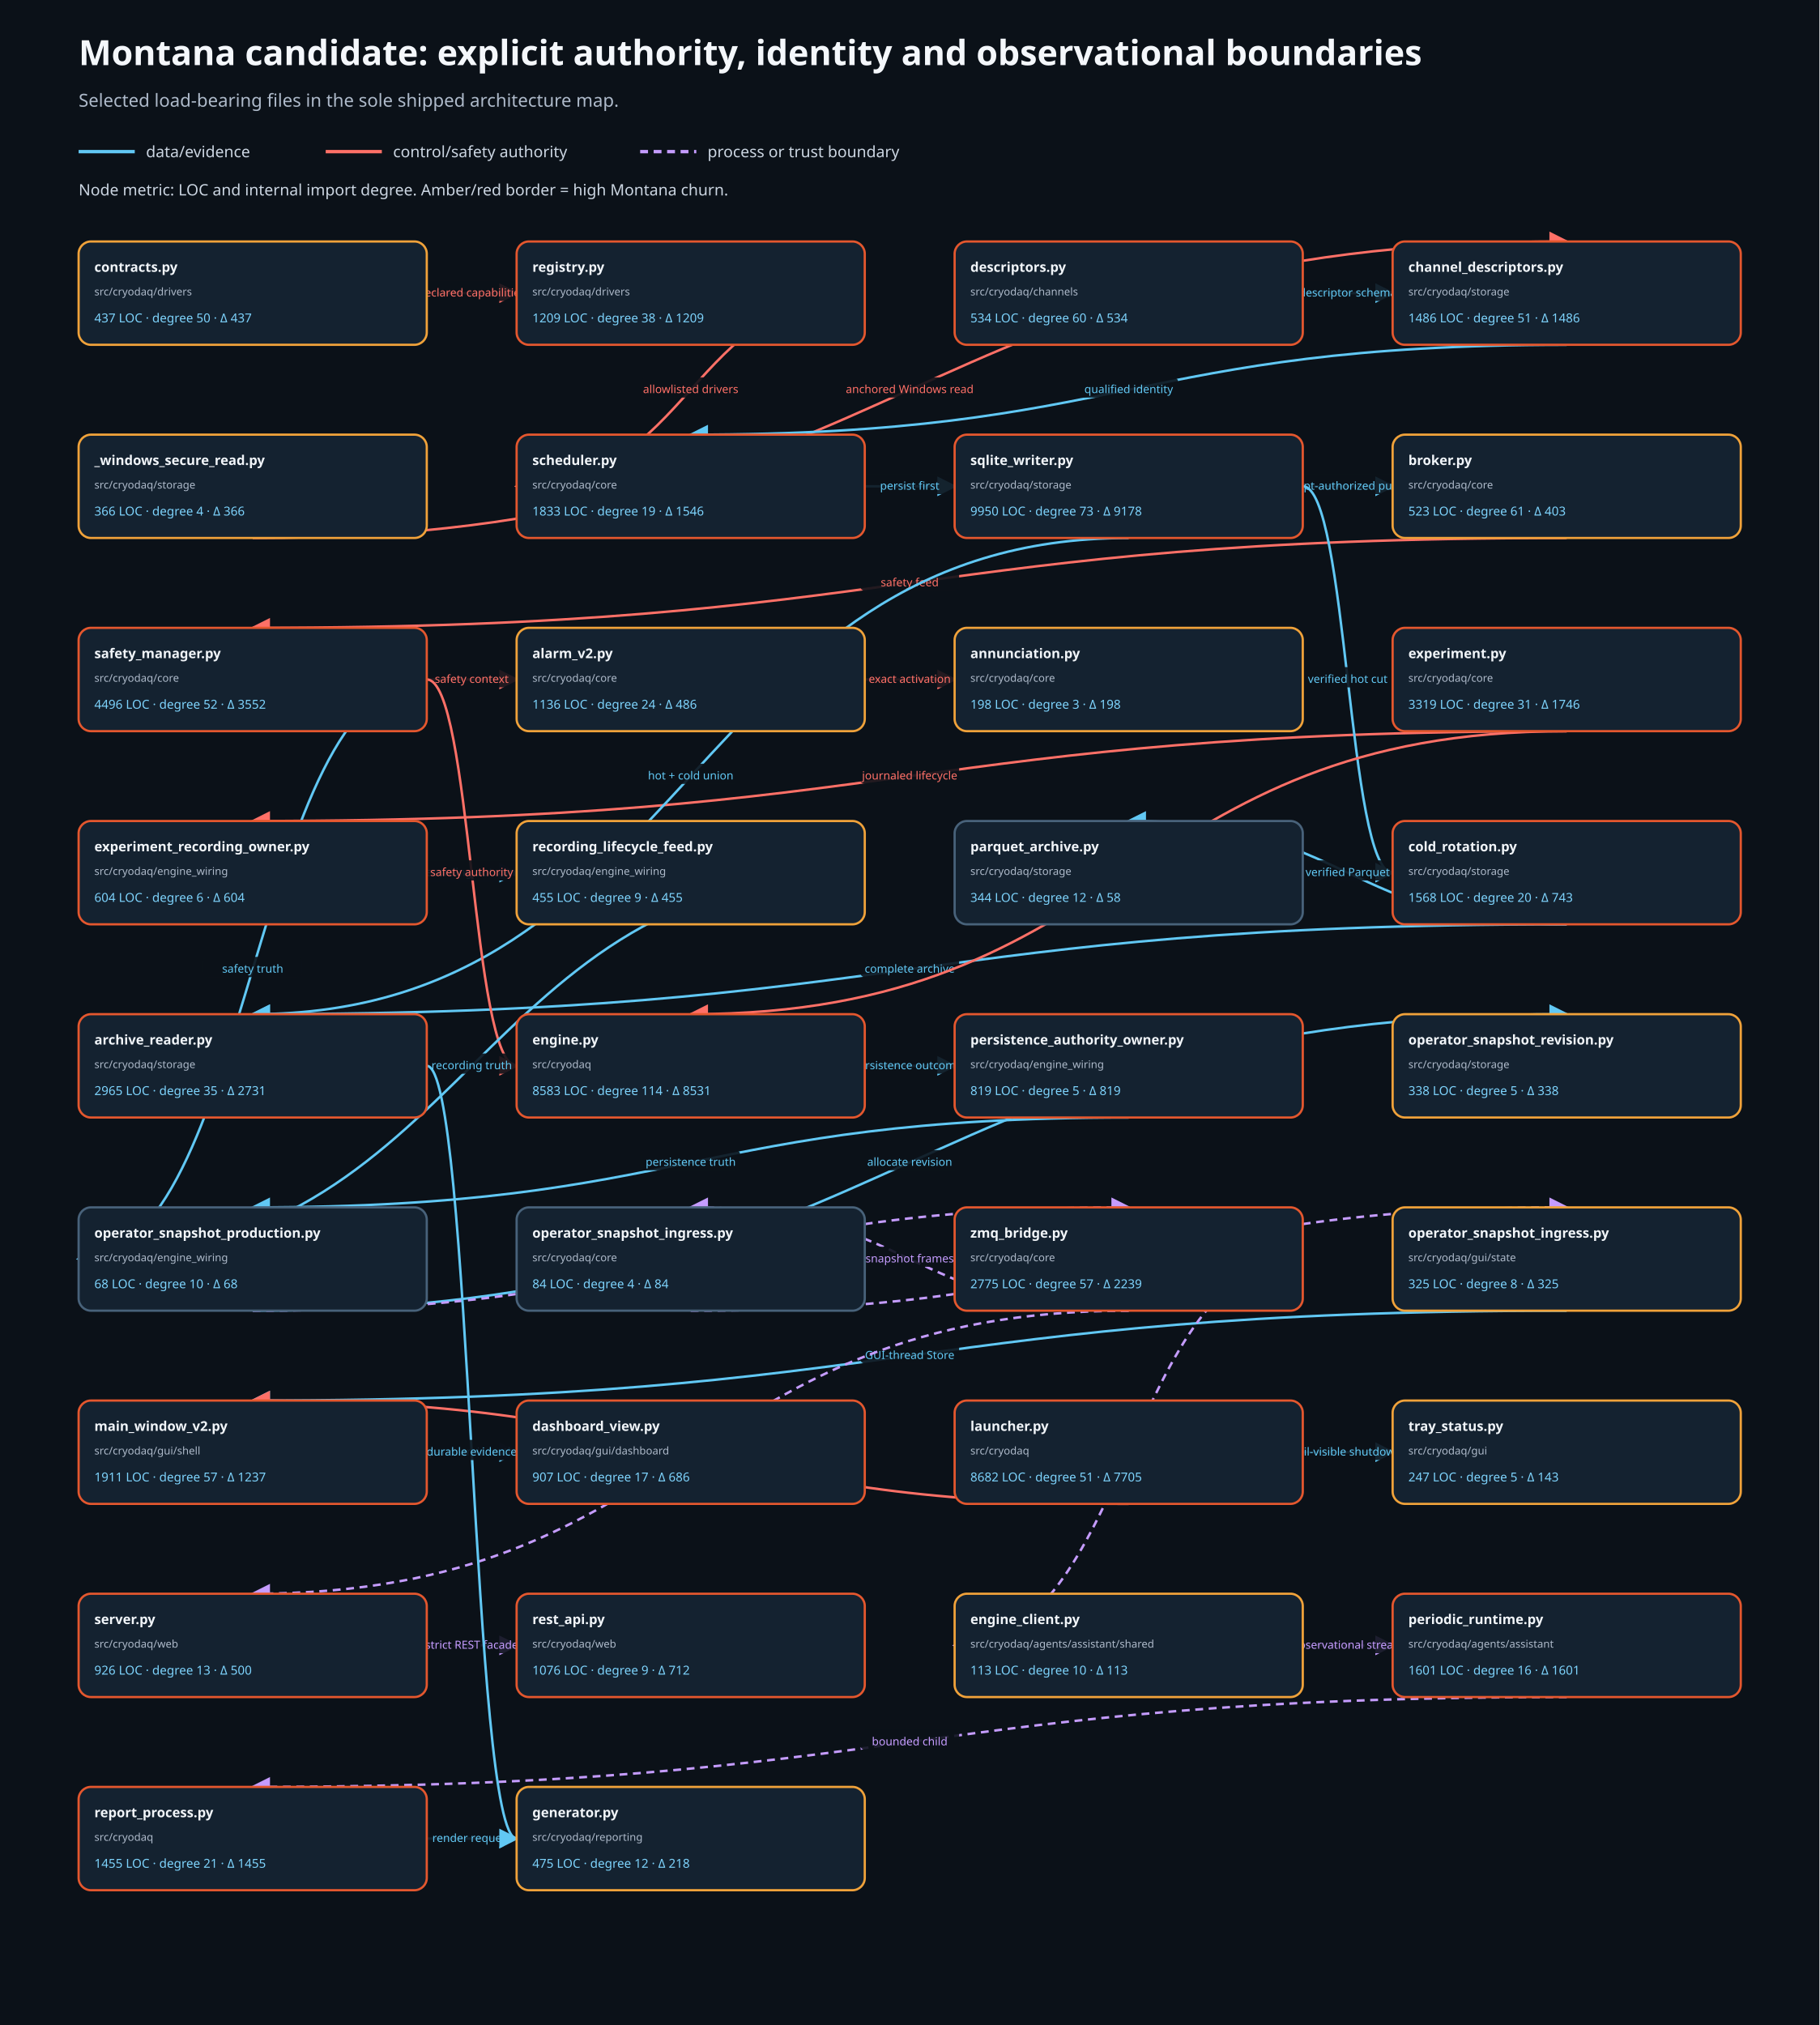
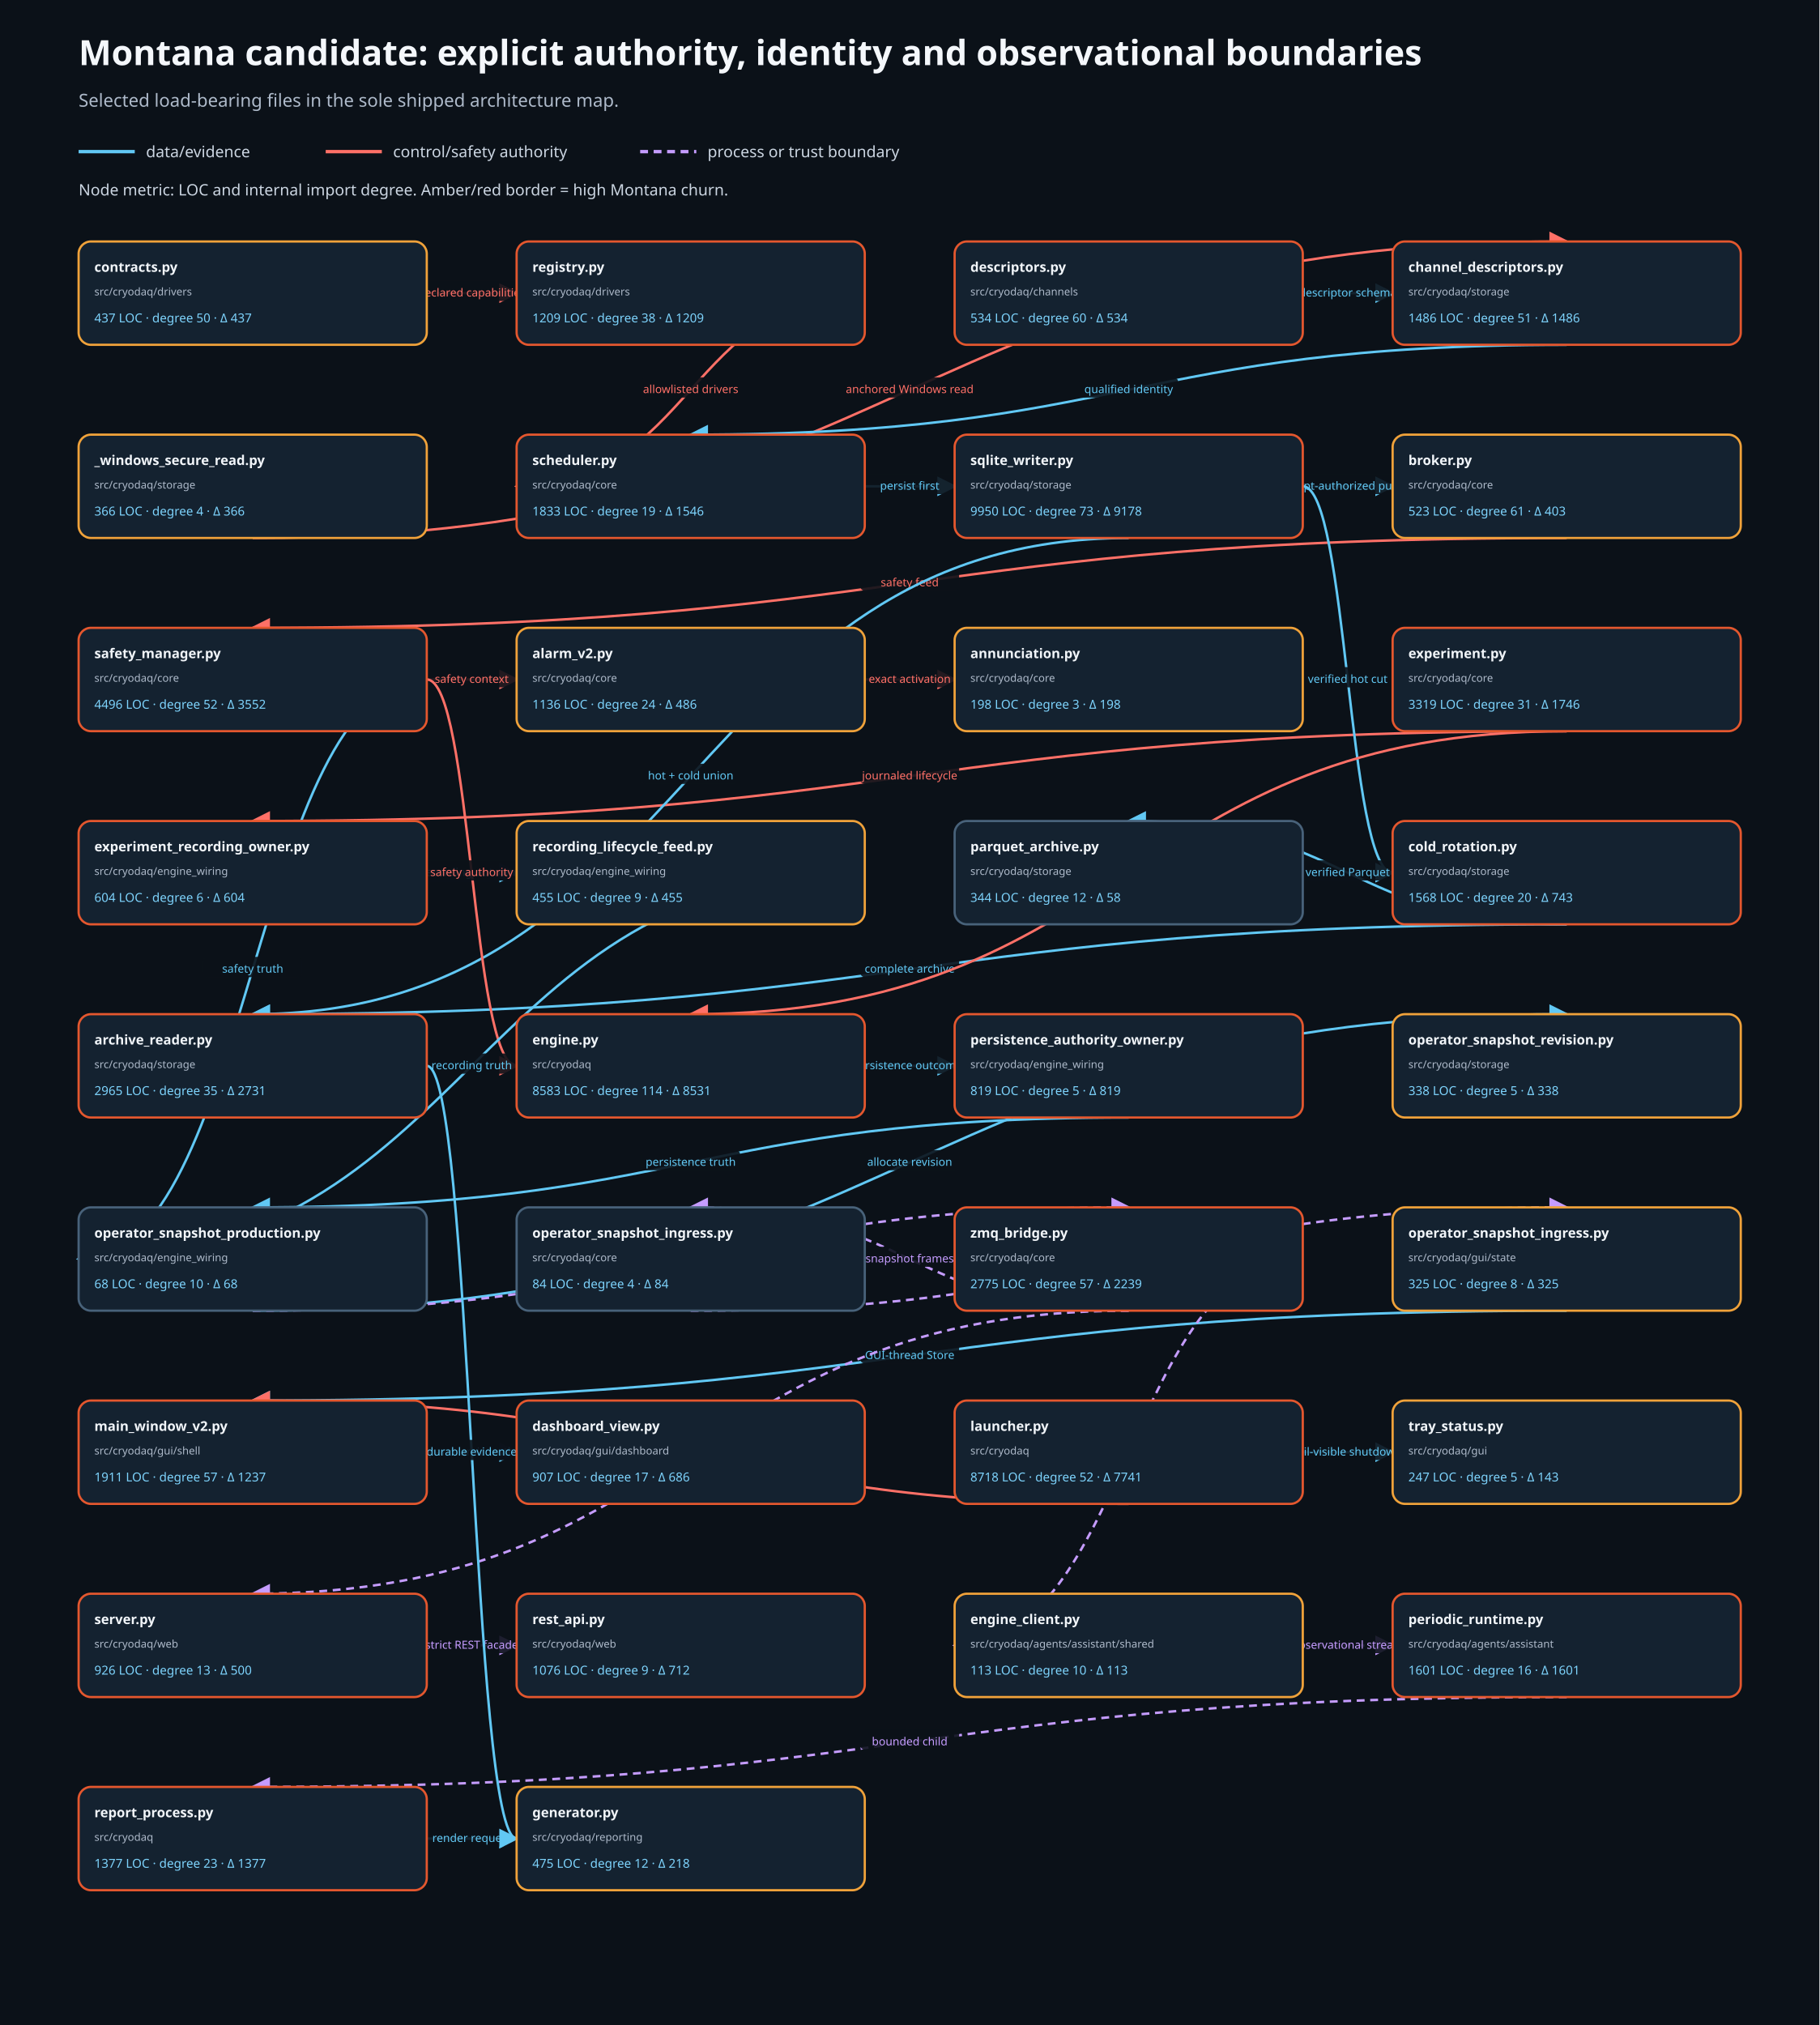
<svg xmlns="http://www.w3.org/2000/svg" role="img" aria-labelledby="title desc" viewBox="0 0 1620 1803" width="1620" height="1803">
  <defs>
    <marker id="dataArrow" markerWidth="8" markerHeight="8" refX="7" refY="4" orient="auto">
      <path d="M0,0 L8,4 L0,8 Z" fill="#61c8f4" />
    </marker>
    <marker id="controlArrow" markerWidth="8" markerHeight="8" refX="7" refY="4" orient="auto">
      <path d="M0,0 L8,4 L0,8 Z" fill="#ff7067" />
    </marker>
    <marker id="boundaryArrow" markerWidth="8" markerHeight="8" refX="7" refY="4" orient="auto">
      <path d="M0,0 L8,4 L0,8 Z" fill="#c59cff" />
    </marker>
  </defs>
  <rect width="100%" height="100%" fill="#0b1118" />
  <text x="70" y="58" fill="#f4f7fb" font-family="Segoe UI, sans-serif" font-size="31" font-weight="700">Montana candidate: explicit authority, identity and observational boundaries</text>
  <text x="70" y="95" fill="#aebaca" font-family="Segoe UI, sans-serif" font-size="16">Selected load-bearing files in the sole shipped architecture map.</text>
  <g aria-label="Legend" font-family="Segoe UI, sans-serif" font-size="14">
    <line x1="70" y1="135" x2="120" y2="135" stroke="#61c8f4" stroke-width="3" />
    <text x="130" y="140" fill="#cbd5e1">data/evidence</text>
    <line x1="290" y1="135" x2="340" y2="135" stroke="#ff7067" stroke-width="3" />
    <text x="350" y="140" fill="#cbd5e1">control/safety authority</text>
    <line x1="570" y1="135" x2="620" y2="135" stroke="#c59cff" stroke-width="3" stroke-dasharray="7 5" />
    <text x="630" y="140" fill="#cbd5e1">process or trust boundary</text>
    <text x="70" y="174" fill="#cbd5e1">Node metric: LOC and internal import degree. Amber/red border = high Montana churn.</text>
  </g>
  <g class="architecture-edges" fill="none">
    <path d="M380,261.0 C420.0,261.0 420.0,261.0 460,261.0" stroke="#ff7067" stroke-width="2.2" marker-end="url(#controlArrow)" />
    <rect x="376.0" y="250.0" width="88" height="18" rx="4" fill="#0b1118" opacity=".9" />
    <text x="420.0" y="264.0" text-anchor="middle" fill="#ff7067" font-family="Segoe UI, sans-serif" font-size="10">declared capabilities</text>
    <path d="M770,261.0 C615.0,261.0 615.0,433.0 460,433.0" stroke="#ff7067" stroke-width="2.2" marker-end="url(#controlArrow)" />
    <rect x="571.0" y="336.0" width="88" height="18" rx="4" fill="#0b1118" opacity=".9" />
    <text x="615.0" y="350.0" text-anchor="middle" fill="#ff7067" font-family="Segoe UI, sans-serif" font-size="10">allowlisted drivers</text>
    <path d="M1160,261.0 C1200.0,261.0 1200.0,261.0 1240,261.0" stroke="#61c8f4" stroke-width="2.2" marker-end="url(#dataArrow)" />
    <rect x="1156.0" y="250.0" width="88" height="18" rx="4" fill="#0b1118" opacity=".9" />
    <text x="1200.0" y="264.0" text-anchor="middle" fill="#61c8f4" font-family="Segoe UI, sans-serif" font-size="10">descriptor schema</text>
    <path d="M225.0,479 C810.0,479 810.0,215 1395.0,215" stroke="#ff7067" stroke-width="2.2" marker-end="url(#controlArrow)" />
    <rect x="766.0" y="336.0" width="88" height="18" rx="4" fill="#0b1118" opacity=".9" />
    <text x="810.0" y="350.0" text-anchor="middle" fill="#ff7067" font-family="Segoe UI, sans-serif" font-size="10">anchored Windows read</text>
    <path d="M1395.0,307 C1005.0,307 1005.0,387 615.0,387" stroke="#61c8f4" stroke-width="2.2" marker-end="url(#dataArrow)" />
    <rect x="961.0" y="336.0" width="88" height="18" rx="4" fill="#0b1118" opacity=".9" />
    <text x="1005.0" y="350.0" text-anchor="middle" fill="#61c8f4" font-family="Segoe UI, sans-serif" font-size="10">qualified identity</text>
    <path d="M770,433.0 C810.0,433.0 810.0,433.0 850,433.0" stroke="#61c8f4" stroke-width="2.2" marker-end="url(#dataArrow)" />
    <rect x="766.0" y="422.0" width="88" height="18" rx="4" fill="#0b1118" opacity=".9" />
    <text x="810.0" y="436.0" text-anchor="middle" fill="#61c8f4" font-family="Segoe UI, sans-serif" font-size="10">persist first</text>
    <path d="M1160,433.0 C1200.0,433.0 1200.0,433.0 1240,433.0" stroke="#61c8f4" stroke-width="2.2" marker-end="url(#dataArrow)" />
    <rect x="1156.0" y="422.0" width="88" height="18" rx="4" fill="#0b1118" opacity=".9" />
    <text x="1200.0" y="436.0" text-anchor="middle" fill="#61c8f4" font-family="Segoe UI, sans-serif" font-size="10">receipt-authorized publish</text>
    <path d="M1395.0,479 C810.0,479 810.0,559 225.0,559" stroke="#ff7067" stroke-width="2.2" marker-end="url(#controlArrow)" />
    <rect x="766.0" y="508.0" width="88" height="18" rx="4" fill="#0b1118" opacity=".9" />
    <text x="810.0" y="522.0" text-anchor="middle" fill="#ff7067" font-family="Segoe UI, sans-serif" font-size="10">safety feed</text>
    <path d="M380,605.0 C420.0,605.0 420.0,605.0 460,605.0" stroke="#ff7067" stroke-width="2.2" marker-end="url(#controlArrow)" />
    <rect x="376.0" y="594.0" width="88" height="18" rx="4" fill="#0b1118" opacity=".9" />
    <text x="420.0" y="608.0" text-anchor="middle" fill="#ff7067" font-family="Segoe UI, sans-serif" font-size="10">safety context</text>
    <path d="M770,605.0 C810.0,605.0 810.0,605.0 850,605.0" stroke="#ff7067" stroke-width="2.2" marker-end="url(#controlArrow)" />
    <rect x="766.0" y="594.0" width="88" height="18" rx="4" fill="#0b1118" opacity=".9" />
    <text x="810.0" y="608.0" text-anchor="middle" fill="#ff7067" font-family="Segoe UI, sans-serif" font-size="10">exact activation</text>
    <path d="M1395.0,651 C810.0,651 810.0,731 225.0,731" stroke="#ff7067" stroke-width="2.2" marker-end="url(#controlArrow)" />
    <rect x="766.0" y="680.0" width="88" height="18" rx="4" fill="#0b1118" opacity=".9" />
    <text x="810.0" y="694.0" text-anchor="middle" fill="#ff7067" font-family="Segoe UI, sans-serif" font-size="10">journaled lifecycle</text>
    <path d="M380,777.0 C420.0,777.0 420.0,777.0 460,777.0" stroke="#61c8f4" stroke-width="2.2" marker-end="url(#dataArrow)" />
    <rect x="376.0" y="766.0" width="88" height="18" rx="4" fill="#0b1118" opacity=".9" />
    <text x="420.0" y="780.0" text-anchor="middle" fill="#61c8f4" font-family="Segoe UI, sans-serif" font-size="10">recording outcome</text>
    <path d="M1160,433.0 C1200.0,433.0 1200.0,777.0 1240,777.0" stroke="#61c8f4" stroke-width="2.2" marker-end="url(#dataArrow)" />
    <rect x="1156.0" y="594.0" width="88" height="18" rx="4" fill="#0b1118" opacity=".9" />
    <text x="1200.0" y="608.0" text-anchor="middle" fill="#61c8f4" font-family="Segoe UI, sans-serif" font-size="10">verified hot cut</text>
    <path d="M1395.0,823 C1200.0,823 1200.0,731 1005.0,731" stroke="#61c8f4" stroke-width="2.2" marker-end="url(#dataArrow)" />
    <rect x="1156.0" y="766.0" width="88" height="18" rx="4" fill="#0b1118" opacity=".9" />
    <text x="1200.0" y="780.0" text-anchor="middle" fill="#61c8f4" font-family="Segoe UI, sans-serif" font-size="10">verified Parquet</text>
    <path d="M1395.0,823 C810.0,823 810.0,903 225.0,903" stroke="#61c8f4" stroke-width="2.2" marker-end="url(#dataArrow)" />
    <rect x="766.0" y="852.0" width="88" height="18" rx="4" fill="#0b1118" opacity=".9" />
    <text x="810.0" y="866.0" text-anchor="middle" fill="#61c8f4" font-family="Segoe UI, sans-serif" font-size="10">complete archive</text>
    <path d="M1005.0,479 C615.0,479 615.0,903 225.0,903" stroke="#61c8f4" stroke-width="2.2" marker-end="url(#dataArrow)" />
    <rect x="571.0" y="680.0" width="88" height="18" rx="4" fill="#0b1118" opacity=".9" />
    <text x="615.0" y="694.0" text-anchor="middle" fill="#61c8f4" font-family="Segoe UI, sans-serif" font-size="10">hot + cold union</text>
    <path d="M380,605.0 C420.0,605.0 420.0,949.0 460,949.0" stroke="#ff7067" stroke-width="2.2" marker-end="url(#controlArrow)" />
    <rect x="376.0" y="766.0" width="88" height="18" rx="4" fill="#0b1118" opacity=".9" />
    <text x="420.0" y="780.0" text-anchor="middle" fill="#ff7067" font-family="Segoe UI, sans-serif" font-size="10">safety authority</text>
    <path d="M1395.0,651 C1005.0,651 1005.0,903 615.0,903" stroke="#ff7067" stroke-width="2.2" marker-end="url(#controlArrow)" />
    <rect x="961.0" y="766.0" width="88" height="18" rx="4" fill="#0b1118" opacity=".9" />
    <text x="1005.0" y="780.0" text-anchor="middle" fill="#ff7067" font-family="Segoe UI, sans-serif" font-size="10">experiment commands</text>
    <path d="M770,949.0 C810.0,949.0 810.0,949.0 850,949.0" stroke="#61c8f4" stroke-width="2.2" marker-end="url(#dataArrow)" />
    <rect x="766.0" y="938.0" width="88" height="18" rx="4" fill="#0b1118" opacity=".9" />
    <text x="810.0" y="952.0" text-anchor="middle" fill="#61c8f4" font-family="Segoe UI, sans-serif" font-size="10">persistence outcomes</text>
    <path d="M770,777.0 C420.0,777.0 420.0,1121.0 70,1121.0" stroke="#61c8f4" stroke-width="2.2" marker-end="url(#dataArrow)" />
    <rect x="376.0" y="938.0" width="88" height="18" rx="4" fill="#0b1118" opacity=".9" />
    <text x="420.0" y="952.0" text-anchor="middle" fill="#61c8f4" font-family="Segoe UI, sans-serif" font-size="10">recording truth</text>
    <path d="M1005.0,995 C615.0,995 615.0,1075 225.0,1075" stroke="#61c8f4" stroke-width="2.2" marker-end="url(#dataArrow)" />
    <rect x="571.0" y="1024.0" width="88" height="18" rx="4" fill="#0b1118" opacity=".9" />
    <text x="615.0" y="1038.0" text-anchor="middle" fill="#61c8f4" font-family="Segoe UI, sans-serif" font-size="10">persistence truth</text>
    <path d="M380,605.0 C225.0,605.0 225.0,1121.0 70,1121.0" stroke="#61c8f4" stroke-width="2.2" marker-end="url(#dataArrow)" />
    <rect x="181.0" y="852.0" width="88" height="18" rx="4" fill="#0b1118" opacity=".9" />
    <text x="225.0" y="866.0" text-anchor="middle" fill="#61c8f4" font-family="Segoe UI, sans-serif" font-size="10">safety truth</text>
    <path d="M225.0,1167 C810.0,1167 810.0,903 1395.0,903" stroke="#61c8f4" stroke-width="2.2" marker-end="url(#dataArrow)" />
    <rect x="766.0" y="1024.0" width="88" height="18" rx="4" fill="#0b1118" opacity=".9" />
    <text x="810.0" y="1038.0" text-anchor="middle" fill="#61c8f4" font-family="Segoe UI, sans-serif" font-size="10">allocate revision</text>
    <path d="M225.0,1167 C615.0,1167 615.0,1075 1005.0,1075" stroke="#c59cff" stroke-width="2.2" marker-end="url(#boundaryArrow)" stroke-dasharray="7 5" />
    <rect x="571.0" y="1110.0" width="88" height="18" rx="4" fill="#0b1118" opacity=".9" />
    <text x="615.0" y="1124.0" text-anchor="middle" fill="#c59cff" font-family="Segoe UI, sans-serif" font-size="10">revisioned PUB</text>
    <path d="M1005.0,1167 C810.0,1167 810.0,1075 615.0,1075" stroke="#c59cff" stroke-width="2.2" marker-end="url(#boundaryArrow)" stroke-dasharray="7 5" />
    <rect x="766.0" y="1110.0" width="88" height="18" rx="4" fill="#0b1118" opacity=".9" />
    <text x="810.0" y="1124.0" text-anchor="middle" fill="#c59cff" font-family="Segoe UI, sans-serif" font-size="10">snapshot frames</text>
    <path d="M615.0,1167 C1005.0,1167 1005.0,1075 1395.0,1075" stroke="#c59cff" stroke-width="2.2" marker-end="url(#boundaryArrow)" stroke-dasharray="7 5" />
    <rect x="961.0" y="1110.0" width="88" height="18" rx="4" fill="#0b1118" opacity=".9" />
    <text x="1005.0" y="1124.0" text-anchor="middle" fill="#c59cff" font-family="Segoe UI, sans-serif" font-size="10">bounded queue</text>
    <path d="M1395.0,1167 C810.0,1167 810.0,1247 225.0,1247" stroke="#61c8f4" stroke-width="2.2" marker-end="url(#dataArrow)" />
    <rect x="766.0" y="1196.0" width="88" height="18" rx="4" fill="#0b1118" opacity=".9" />
    <text x="810.0" y="1210.0" text-anchor="middle" fill="#61c8f4" font-family="Segoe UI, sans-serif" font-size="10">GUI-thread Store</text>
    <path d="M380,1293.0 C420.0,1293.0 420.0,1293.0 460,1293.0" stroke="#61c8f4" stroke-width="2.2" marker-end="url(#dataArrow)" />
    <rect x="376.0" y="1282.0" width="88" height="18" rx="4" fill="#0b1118" opacity=".9" />
    <text x="420.0" y="1296.0" text-anchor="middle" fill="#61c8f4" font-family="Segoe UI, sans-serif" font-size="10">panoramic truth</text>
    <path d="M1005.0,1339 C615.0,1339 615.0,1247 225.0,1247" stroke="#ff7067" stroke-width="2.2" marker-end="url(#controlArrow)" />
    <rect x="571.0" y="1282.0" width="88" height="18" rx="4" fill="#0b1118" opacity=".9" />
    <text x="615.0" y="1296.0" text-anchor="middle" fill="#ff7067" font-family="Segoe UI, sans-serif" font-size="10">owns GUI lifecycle</text>
    <path d="M1160,1293.0 C1200.0,1293.0 1200.0,1293.0 1240,1293.0" stroke="#61c8f4" stroke-width="2.2" marker-end="url(#dataArrow)" />
    <rect x="1156.0" y="1282.0" width="88" height="18" rx="4" fill="#0b1118" opacity=".9" />
    <text x="1200.0" y="1296.0" text-anchor="middle" fill="#61c8f4" font-family="Segoe UI, sans-serif" font-size="10">fail-visible shutdown</text>
    <path d="M1005.0,1167 C615.0,1167 615.0,1419 225.0,1419" stroke="#c59cff" stroke-width="2.2" marker-end="url(#boundaryArrow)" stroke-dasharray="7 5" />
    <rect x="571.0" y="1282.0" width="88" height="18" rx="4" fill="#0b1118" opacity=".9" />
    <text x="615.0" y="1296.0" text-anchor="middle" fill="#c59cff" font-family="Segoe UI, sans-serif" font-size="10">monitoring transport</text>
    <path d="M380,1465.0 C420.0,1465.0 420.0,1465.0 460,1465.0" stroke="#c59cff" stroke-width="2.2" marker-end="url(#boundaryArrow)" stroke-dasharray="7 5" />
    <rect x="376.0" y="1454.0" width="88" height="18" rx="4" fill="#0b1118" opacity=".9" />
    <text x="420.0" y="1468.0" text-anchor="middle" fill="#c59cff" font-family="Segoe UI, sans-serif" font-size="10">strict REST facade</text>
    <path d="M1160,1121.0 C1005.0,1121.0 1005.0,1465.0 850,1465.0" stroke="#c59cff" stroke-width="2.2" marker-end="url(#boundaryArrow)" stroke-dasharray="7 5" />
    <rect x="961.0" y="1282.0" width="88" height="18" rx="4" fill="#0b1118" opacity=".9" />
    <text x="1005.0" y="1296.0" text-anchor="middle" fill="#c59cff" font-family="Segoe UI, sans-serif" font-size="10">allowlisted query</text>
    <path d="M1160,1465.0 C1200.0,1465.0 1200.0,1465.0 1240,1465.0" stroke="#c59cff" stroke-width="2.2" marker-end="url(#boundaryArrow)" stroke-dasharray="7 5" />
    <rect x="1156.0" y="1454.0" width="88" height="18" rx="4" fill="#0b1118" opacity=".9" />
    <text x="1200.0" y="1468.0" text-anchor="middle" fill="#c59cff" font-family="Segoe UI, sans-serif" font-size="10">observational stream</text>
    <path d="M1395.0,1511 C810.0,1511 810.0,1591 225.0,1591" stroke="#c59cff" stroke-width="2.2" marker-end="url(#boundaryArrow)" stroke-dasharray="7 5" />
    <rect x="766.0" y="1540.0" width="88" height="18" rx="4" fill="#0b1118" opacity=".9" />
    <text x="810.0" y="1554.0" text-anchor="middle" fill="#c59cff" font-family="Segoe UI, sans-serif" font-size="10">bounded child</text>
    <path d="M380,1637.0 C420.0,1637.0 420.0,1637.0 460,1637.0" stroke="#61c8f4" stroke-width="2.2" marker-end="url(#dataArrow)" />
    <rect x="376.0" y="1626.0" width="88" height="18" rx="4" fill="#0b1118" opacity=".9" />
    <text x="420.0" y="1640.0" text-anchor="middle" fill="#61c8f4" font-family="Segoe UI, sans-serif" font-size="10">render request</text>
    <path d="M380,949.0 C420.0,949.0 420.0,1637.0 460,1637.0" stroke="#61c8f4" stroke-width="2.2" marker-end="url(#dataArrow)" />
    <rect x="376.0" y="1282.0" width="88" height="18" rx="4" fill="#0b1118" opacity=".9" />
    <text x="420.0" y="1296.0" text-anchor="middle" fill="#61c8f4" font-family="Segoe UI, sans-serif" font-size="10">durable evidence</text>
  </g>
  <g class="important-files" font-family="Segoe UI, sans-serif">
    <g class="file-node" data-path="src/cryodaq/drivers/contracts.py" data-kind="blob" role="group" aria-label="src/cryodaq/drivers/contracts.py | 437 LOC | internal degree 50 | churn 437">
      <rect x="70" y="215" width="310" height="92" rx="11" fill="#142230" stroke="#f0a23a" stroke-width="2" />
      <text x="84" y="242" fill="#f1f5f9" font-size="12" font-weight="700">contracts.py</text>
      <text x="84" y="263" fill="#aebaca" font-size="9.5">src/cryodaq/drivers</text>
      <text x="84" y="287" fill="#7dd3fc" font-size="11">437 LOC · degree 50 · Δ 437</text>
    </g>
    <g class="file-node" data-path="src/cryodaq/drivers/registry.py" data-kind="blob" role="group" aria-label="src/cryodaq/drivers/registry.py | 1209 LOC | internal degree 38 | churn 1209">
      <rect x="460" y="215" width="310" height="92" rx="11" fill="#142230" stroke="#e4572e" stroke-width="2" />
      <text x="474" y="242" fill="#f1f5f9" font-size="12" font-weight="700">registry.py</text>
      <text x="474" y="263" fill="#aebaca" font-size="9.5">src/cryodaq/drivers</text>
      <text x="474" y="287" fill="#7dd3fc" font-size="11">1209 LOC · degree 38 · Δ 1209</text>
    </g>
    <g class="file-node" data-path="src/cryodaq/channels/descriptors.py" data-kind="blob" role="group" aria-label="src/cryodaq/channels/descriptors.py | 534 LOC | internal degree 60 | churn 534">
      <rect x="850" y="215" width="310" height="92" rx="11" fill="#142230" stroke="#e4572e" stroke-width="2" />
      <text x="864" y="242" fill="#f1f5f9" font-size="12" font-weight="700">descriptors.py</text>
      <text x="864" y="263" fill="#aebaca" font-size="9.5">src/cryodaq/channels</text>
      <text x="864" y="287" fill="#7dd3fc" font-size="11">534 LOC · degree 60 · Δ 534</text>
    </g>
    <g class="file-node" data-path="src/cryodaq/storage/channel_descriptors.py" data-kind="blob" role="group" aria-label="src/cryodaq/storage/channel_descriptors.py | 1486 LOC | internal degree 51 | churn 1486">
      <rect x="1240" y="215" width="310" height="92" rx="11" fill="#142230" stroke="#e4572e" stroke-width="2" />
      <text x="1254" y="242" fill="#f1f5f9" font-size="12" font-weight="700">channel_descriptors.py</text>
      <text x="1254" y="263" fill="#aebaca" font-size="9.5">src/cryodaq/storage</text>
      <text x="1254" y="287" fill="#7dd3fc" font-size="11">1486 LOC · degree 51 · Δ 1486</text>
    </g>
    <g class="file-node" data-path="src/cryodaq/storage/_windows_secure_read.py" data-kind="blob" role="group" aria-label="src/cryodaq/storage/_windows_secure_read.py | 366 LOC | internal degree 4 | churn 366">
      <rect x="70" y="387" width="310" height="92" rx="11" fill="#142230" stroke="#f0a23a" stroke-width="2" />
      <text x="84" y="414" fill="#f1f5f9" font-size="12" font-weight="700">_windows_secure_read.py</text>
      <text x="84" y="435" fill="#aebaca" font-size="9.5">src/cryodaq/storage</text>
      <text x="84" y="459" fill="#7dd3fc" font-size="11">366 LOC · degree 4 · Δ 366</text>
    </g>
    <g class="file-node" data-path="src/cryodaq/core/scheduler.py" data-kind="blob" role="group" aria-label="src/cryodaq/core/scheduler.py | 1833 LOC | internal degree 19 | churn 1546">
      <rect x="460" y="387" width="310" height="92" rx="11" fill="#142230" stroke="#e4572e" stroke-width="2" />
      <text x="474" y="414" fill="#f1f5f9" font-size="12" font-weight="700">scheduler.py</text>
      <text x="474" y="435" fill="#aebaca" font-size="9.5">src/cryodaq/core</text>
      <text x="474" y="459" fill="#7dd3fc" font-size="11">1833 LOC · degree 19 · Δ 1546</text>
    </g>
    <g class="file-node" data-path="src/cryodaq/storage/sqlite_writer.py" data-kind="blob" role="group" aria-label="src/cryodaq/storage/sqlite_writer.py | 9950 LOC | internal degree 73 | churn 9178">
      <rect x="850" y="387" width="310" height="92" rx="11" fill="#142230" stroke="#e4572e" stroke-width="2" />
      <text x="864" y="414" fill="#f1f5f9" font-size="12" font-weight="700">sqlite_writer.py</text>
      <text x="864" y="435" fill="#aebaca" font-size="9.5">src/cryodaq/storage</text>
      <text x="864" y="459" fill="#7dd3fc" font-size="11">9950 LOC · degree 73 · Δ 9178</text>
    </g>
    <g class="file-node" data-path="src/cryodaq/core/broker.py" data-kind="blob" role="group" aria-label="src/cryodaq/core/broker.py | 523 LOC | internal degree 61 | churn 403">
      <rect x="1240" y="387" width="310" height="92" rx="11" fill="#142230" stroke="#f0a23a" stroke-width="2" />
      <text x="1254" y="414" fill="#f1f5f9" font-size="12" font-weight="700">broker.py</text>
      <text x="1254" y="435" fill="#aebaca" font-size="9.5">src/cryodaq/core</text>
      <text x="1254" y="459" fill="#7dd3fc" font-size="11">523 LOC · degree 61 · Δ 403</text>
    </g>
    <g class="file-node" data-path="src/cryodaq/core/safety_manager.py" data-kind="blob" role="group" aria-label="src/cryodaq/core/safety_manager.py | 4496 LOC | internal degree 52 | churn 3552">
      <rect x="70" y="559" width="310" height="92" rx="11" fill="#142230" stroke="#e4572e" stroke-width="2" />
      <text x="84" y="586" fill="#f1f5f9" font-size="12" font-weight="700">safety_manager.py</text>
      <text x="84" y="607" fill="#aebaca" font-size="9.5">src/cryodaq/core</text>
      <text x="84" y="631" fill="#7dd3fc" font-size="11">4496 LOC · degree 52 · Δ 3552</text>
    </g>
    <g class="file-node" data-path="src/cryodaq/core/alarm_v2.py" data-kind="blob" role="group" aria-label="src/cryodaq/core/alarm_v2.py | 1136 LOC | internal degree 24 | churn 486">
      <rect x="460" y="559" width="310" height="92" rx="11" fill="#142230" stroke="#f0a23a" stroke-width="2" />
      <text x="474" y="586" fill="#f1f5f9" font-size="12" font-weight="700">alarm_v2.py</text>
      <text x="474" y="607" fill="#aebaca" font-size="9.5">src/cryodaq/core</text>
      <text x="474" y="631" fill="#7dd3fc" font-size="11">1136 LOC · degree 24 · Δ 486</text>
    </g>
    <g class="file-node" data-path="src/cryodaq/core/annunciation.py" data-kind="blob" role="group" aria-label="src/cryodaq/core/annunciation.py | 198 LOC | internal degree 3 | churn 198">
      <rect x="850" y="559" width="310" height="92" rx="11" fill="#142230" stroke="#f0a23a" stroke-width="2" />
      <text x="864" y="586" fill="#f1f5f9" font-size="12" font-weight="700">annunciation.py</text>
      <text x="864" y="607" fill="#aebaca" font-size="9.5">src/cryodaq/core</text>
      <text x="864" y="631" fill="#7dd3fc" font-size="11">198 LOC · degree 3 · Δ 198</text>
    </g>
    <g class="file-node" data-path="src/cryodaq/core/experiment.py" data-kind="blob" role="group" aria-label="src/cryodaq/core/experiment.py | 3319 LOC | internal degree 31 | churn 1746">
      <rect x="1240" y="559" width="310" height="92" rx="11" fill="#142230" stroke="#e4572e" stroke-width="2" />
      <text x="1254" y="586" fill="#f1f5f9" font-size="12" font-weight="700">experiment.py</text>
      <text x="1254" y="607" fill="#aebaca" font-size="9.5">src/cryodaq/core</text>
      <text x="1254" y="631" fill="#7dd3fc" font-size="11">3319 LOC · degree 31 · Δ 1746</text>
    </g>
    <g class="file-node" data-path="src/cryodaq/engine_wiring/experiment_recording_owner.py" data-kind="blob" role="group" aria-label="src/cryodaq/engine_wiring/experiment_recording_owner.py | 604 LOC | internal degree 6 | churn 604">
      <rect x="70" y="731" width="310" height="92" rx="11" fill="#142230" stroke="#e4572e" stroke-width="2" />
      <text x="84" y="758" fill="#f1f5f9" font-size="12" font-weight="700">experiment_recording_owner.py</text>
      <text x="84" y="779" fill="#aebaca" font-size="9.5">src/cryodaq/engine_wiring</text>
      <text x="84" y="803" fill="#7dd3fc" font-size="11">604 LOC · degree 6 · Δ 604</text>
    </g>
    <g class="file-node" data-path="src/cryodaq/engine_wiring/recording_lifecycle_feed.py" data-kind="blob" role="group" aria-label="src/cryodaq/engine_wiring/recording_lifecycle_feed.py | 455 LOC | internal degree 9 | churn 455">
      <rect x="460" y="731" width="310" height="92" rx="11" fill="#142230" stroke="#f0a23a" stroke-width="2" />
      <text x="474" y="758" fill="#f1f5f9" font-size="12" font-weight="700">recording_lifecycle_feed.py</text>
      <text x="474" y="779" fill="#aebaca" font-size="9.5">src/cryodaq/engine_wiring</text>
      <text x="474" y="803" fill="#7dd3fc" font-size="11">455 LOC · degree 9 · Δ 455</text>
    </g>
    <g class="file-node" data-path="src/cryodaq/storage/parquet_archive.py" data-kind="blob" role="group" aria-label="src/cryodaq/storage/parquet_archive.py | 344 LOC | internal degree 12 | churn 58">
      <rect x="850" y="731" width="310" height="92" rx="11" fill="#142230" stroke="#48627a" stroke-width="2" />
      <text x="864" y="758" fill="#f1f5f9" font-size="12" font-weight="700">parquet_archive.py</text>
      <text x="864" y="779" fill="#aebaca" font-size="9.5">src/cryodaq/storage</text>
      <text x="864" y="803" fill="#7dd3fc" font-size="11">344 LOC · degree 12 · Δ 58</text>
    </g>
    <g class="file-node" data-path="src/cryodaq/storage/cold_rotation.py" data-kind="blob" role="group" aria-label="src/cryodaq/storage/cold_rotation.py | 1568 LOC | internal degree 20 | churn 743">
      <rect x="1240" y="731" width="310" height="92" rx="11" fill="#142230" stroke="#e4572e" stroke-width="2" />
      <text x="1254" y="758" fill="#f1f5f9" font-size="12" font-weight="700">cold_rotation.py</text>
      <text x="1254" y="779" fill="#aebaca" font-size="9.5">src/cryodaq/storage</text>
      <text x="1254" y="803" fill="#7dd3fc" font-size="11">1568 LOC · degree 20 · Δ 743</text>
    </g>
    <g class="file-node" data-path="src/cryodaq/storage/archive_reader.py" data-kind="blob" role="group" aria-label="src/cryodaq/storage/archive_reader.py | 2965 LOC | internal degree 35 | churn 2731">
      <rect x="70" y="903" width="310" height="92" rx="11" fill="#142230" stroke="#e4572e" stroke-width="2" />
      <text x="84" y="930" fill="#f1f5f9" font-size="12" font-weight="700">archive_reader.py</text>
      <text x="84" y="951" fill="#aebaca" font-size="9.5">src/cryodaq/storage</text>
      <text x="84" y="975" fill="#7dd3fc" font-size="11">2965 LOC · degree 35 · Δ 2731</text>
    </g>
    <g class="file-node" data-path="src/cryodaq/engine.py" data-kind="blob" role="group" aria-label="src/cryodaq/engine.py | 8583 LOC | internal degree 114 | churn 8531">
      <rect x="460" y="903" width="310" height="92" rx="11" fill="#142230" stroke="#e4572e" stroke-width="2" />
      <text x="474" y="930" fill="#f1f5f9" font-size="12" font-weight="700">engine.py</text>
      <text x="474" y="951" fill="#aebaca" font-size="9.5">src/cryodaq</text>
      <text x="474" y="975" fill="#7dd3fc" font-size="11">8583 LOC · degree 114 · Δ 8531</text>
    </g>
    <g class="file-node" data-path="src/cryodaq/engine_wiring/persistence_authority_owner.py" data-kind="blob" role="group" aria-label="src/cryodaq/engine_wiring/persistence_authority_owner.py | 819 LOC | internal degree 5 | churn 819">
      <rect x="850" y="903" width="310" height="92" rx="11" fill="#142230" stroke="#e4572e" stroke-width="2" />
      <text x="864" y="930" fill="#f1f5f9" font-size="12" font-weight="700">persistence_authority_owner.py</text>
      <text x="864" y="951" fill="#aebaca" font-size="9.5">src/cryodaq/engine_wiring</text>
      <text x="864" y="975" fill="#7dd3fc" font-size="11">819 LOC · degree 5 · Δ 819</text>
    </g>
    <g class="file-node" data-path="src/cryodaq/storage/operator_snapshot_revision.py" data-kind="blob" role="group" aria-label="src/cryodaq/storage/operator_snapshot_revision.py | 338 LOC | internal degree 5 | churn 338">
      <rect x="1240" y="903" width="310" height="92" rx="11" fill="#142230" stroke="#f0a23a" stroke-width="2" />
      <text x="1254" y="930" fill="#f1f5f9" font-size="12" font-weight="700">operator_snapshot_revision.py</text>
      <text x="1254" y="951" fill="#aebaca" font-size="9.5">src/cryodaq/storage</text>
      <text x="1254" y="975" fill="#7dd3fc" font-size="11">338 LOC · degree 5 · Δ 338</text>
    </g>
    <g class="file-node" data-path="src/cryodaq/engine_wiring/operator_snapshot_production.py" data-kind="blob" role="group" aria-label="src/cryodaq/engine_wiring/operator_snapshot_production.py | 68 LOC | internal degree 10 | churn 68">
      <rect x="70" y="1075" width="310" height="92" rx="11" fill="#142230" stroke="#48627a" stroke-width="2" />
      <text x="84" y="1102" fill="#f1f5f9" font-size="12" font-weight="700">operator_snapshot_production.py</text>
      <text x="84" y="1123" fill="#aebaca" font-size="9.5">src/cryodaq/engine_wiring</text>
      <text x="84" y="1147" fill="#7dd3fc" font-size="11">68 LOC · degree 10 · Δ 68</text>
    </g>
    <g class="file-node" data-path="src/cryodaq/core/operator_snapshot_ingress.py" data-kind="blob" role="group" aria-label="src/cryodaq/core/operator_snapshot_ingress.py | 84 LOC | internal degree 4 | churn 84">
      <rect x="460" y="1075" width="310" height="92" rx="11" fill="#142230" stroke="#48627a" stroke-width="2" />
      <text x="474" y="1102" fill="#f1f5f9" font-size="12" font-weight="700">operator_snapshot_ingress.py</text>
      <text x="474" y="1123" fill="#aebaca" font-size="9.5">src/cryodaq/core</text>
      <text x="474" y="1147" fill="#7dd3fc" font-size="11">84 LOC · degree 4 · Δ 84</text>
    </g>
    <g class="file-node" data-path="src/cryodaq/core/zmq_bridge.py" data-kind="blob" role="group" aria-label="src/cryodaq/core/zmq_bridge.py | 2775 LOC | internal degree 57 | churn 2239">
      <rect x="850" y="1075" width="310" height="92" rx="11" fill="#142230" stroke="#e4572e" stroke-width="2" />
      <text x="864" y="1102" fill="#f1f5f9" font-size="12" font-weight="700">zmq_bridge.py</text>
      <text x="864" y="1123" fill="#aebaca" font-size="9.5">src/cryodaq/core</text>
      <text x="864" y="1147" fill="#7dd3fc" font-size="11">2775 LOC · degree 57 · Δ 2239</text>
    </g>
    <g class="file-node" data-path="src/cryodaq/gui/state/operator_snapshot_ingress.py" data-kind="blob" role="group" aria-label="src/cryodaq/gui/state/operator_snapshot_ingress.py | 325 LOC | internal degree 8 | churn 325">
      <rect x="1240" y="1075" width="310" height="92" rx="11" fill="#142230" stroke="#f0a23a" stroke-width="2" />
      <text x="1254" y="1102" fill="#f1f5f9" font-size="12" font-weight="700">operator_snapshot_ingress.py</text>
      <text x="1254" y="1123" fill="#aebaca" font-size="9.5">src/cryodaq/gui/state</text>
      <text x="1254" y="1147" fill="#7dd3fc" font-size="11">325 LOC · degree 8 · Δ 325</text>
    </g>
    <g class="file-node" data-path="src/cryodaq/gui/shell/main_window_v2.py" data-kind="blob" role="group" aria-label="src/cryodaq/gui/shell/main_window_v2.py | 1911 LOC | internal degree 57 | churn 1237">
      <rect x="70" y="1247" width="310" height="92" rx="11" fill="#142230" stroke="#e4572e" stroke-width="2" />
      <text x="84" y="1274" fill="#f1f5f9" font-size="12" font-weight="700">main_window_v2.py</text>
      <text x="84" y="1295" fill="#aebaca" font-size="9.5">src/cryodaq/gui/shell</text>
      <text x="84" y="1319" fill="#7dd3fc" font-size="11">1911 LOC · degree 57 · Δ 1237</text>
    </g>
    <g class="file-node" data-path="src/cryodaq/gui/dashboard/dashboard_view.py" data-kind="blob" role="group" aria-label="src/cryodaq/gui/dashboard/dashboard_view.py | 907 LOC | internal degree 17 | churn 686">
      <rect x="460" y="1247" width="310" height="92" rx="11" fill="#142230" stroke="#e4572e" stroke-width="2" />
      <text x="474" y="1274" fill="#f1f5f9" font-size="12" font-weight="700">dashboard_view.py</text>
      <text x="474" y="1295" fill="#aebaca" font-size="9.5">src/cryodaq/gui/dashboard</text>
      <text x="474" y="1319" fill="#7dd3fc" font-size="11">907 LOC · degree 17 · Δ 686</text>
    </g>
-     <g class="file-node" data-path="src/cryodaq/launcher.py" data-kind="blob" role="group" aria-label="src/cryodaq/launcher.py | 8682 LOC | internal degree 51 | churn 7705">
+     <g class="file-node" data-path="src/cryodaq/launcher.py" data-kind="blob" role="group" aria-label="src/cryodaq/launcher.py | 8718 LOC | internal degree 52 | churn 7741">
      <rect x="850" y="1247" width="310" height="92" rx="11" fill="#142230" stroke="#e4572e" stroke-width="2" />
      <text x="864" y="1274" fill="#f1f5f9" font-size="12" font-weight="700">launcher.py</text>
      <text x="864" y="1295" fill="#aebaca" font-size="9.5">src/cryodaq</text>
-       <text x="864" y="1319" fill="#7dd3fc" font-size="11">8682 LOC · degree 51 · Δ 7705</text>
+       <text x="864" y="1319" fill="#7dd3fc" font-size="11">8718 LOC · degree 52 · Δ 7741</text>
    </g>
    <g class="file-node" data-path="src/cryodaq/gui/tray_status.py" data-kind="blob" role="group" aria-label="src/cryodaq/gui/tray_status.py | 247 LOC | internal degree 5 | churn 143">
      <rect x="1240" y="1247" width="310" height="92" rx="11" fill="#142230" stroke="#f0a23a" stroke-width="2" />
      <text x="1254" y="1274" fill="#f1f5f9" font-size="12" font-weight="700">tray_status.py</text>
      <text x="1254" y="1295" fill="#aebaca" font-size="9.5">src/cryodaq/gui</text>
      <text x="1254" y="1319" fill="#7dd3fc" font-size="11">247 LOC · degree 5 · Δ 143</text>
    </g>
    <g class="file-node" data-path="src/cryodaq/web/server.py" data-kind="blob" role="group" aria-label="src/cryodaq/web/server.py | 926 LOC | internal degree 13 | churn 500">
      <rect x="70" y="1419" width="310" height="92" rx="11" fill="#142230" stroke="#e4572e" stroke-width="2" />
      <text x="84" y="1446" fill="#f1f5f9" font-size="12" font-weight="700">server.py</text>
      <text x="84" y="1467" fill="#aebaca" font-size="9.5">src/cryodaq/web</text>
      <text x="84" y="1491" fill="#7dd3fc" font-size="11">926 LOC · degree 13 · Δ 500</text>
    </g>
    <g class="file-node" data-path="src/cryodaq/web/rest_api.py" data-kind="blob" role="group" aria-label="src/cryodaq/web/rest_api.py | 1076 LOC | internal degree 9 | churn 712">
      <rect x="460" y="1419" width="310" height="92" rx="11" fill="#142230" stroke="#e4572e" stroke-width="2" />
      <text x="474" y="1446" fill="#f1f5f9" font-size="12" font-weight="700">rest_api.py</text>
      <text x="474" y="1467" fill="#aebaca" font-size="9.5">src/cryodaq/web</text>
      <text x="474" y="1491" fill="#7dd3fc" font-size="11">1076 LOC · degree 9 · Δ 712</text>
    </g>
    <g class="file-node" data-path="src/cryodaq/agents/assistant/shared/engine_client.py" data-kind="blob" role="group" aria-label="src/cryodaq/agents/assistant/shared/engine_client.py | 113 LOC | internal degree 10 | churn 113">
      <rect x="850" y="1419" width="310" height="92" rx="11" fill="#142230" stroke="#f0a23a" stroke-width="2" />
      <text x="864" y="1446" fill="#f1f5f9" font-size="12" font-weight="700">engine_client.py</text>
      <text x="864" y="1467" fill="#aebaca" font-size="9.5">src/cryodaq/agents/assistant/shared</text>
      <text x="864" y="1491" fill="#7dd3fc" font-size="11">113 LOC · degree 10 · Δ 113</text>
    </g>
    <g class="file-node" data-path="src/cryodaq/agents/assistant/periodic_runtime.py" data-kind="blob" role="group" aria-label="src/cryodaq/agents/assistant/periodic_runtime.py | 1601 LOC | internal degree 16 | churn 1601">
      <rect x="1240" y="1419" width="310" height="92" rx="11" fill="#142230" stroke="#e4572e" stroke-width="2" />
      <text x="1254" y="1446" fill="#f1f5f9" font-size="12" font-weight="700">periodic_runtime.py</text>
      <text x="1254" y="1467" fill="#aebaca" font-size="9.5">src/cryodaq/agents/assistant</text>
      <text x="1254" y="1491" fill="#7dd3fc" font-size="11">1601 LOC · degree 16 · Δ 1601</text>
    </g>
-     <g class="file-node" data-path="src/cryodaq/report_process.py" data-kind="blob" role="group" aria-label="src/cryodaq/report_process.py | 1455 LOC | internal degree 21 | churn 1455">
+     <g class="file-node" data-path="src/cryodaq/report_process.py" data-kind="blob" role="group" aria-label="src/cryodaq/report_process.py | 1377 LOC | internal degree 23 | churn 1377">
      <rect x="70" y="1591" width="310" height="92" rx="11" fill="#142230" stroke="#e4572e" stroke-width="2" />
      <text x="84" y="1618" fill="#f1f5f9" font-size="12" font-weight="700">report_process.py</text>
      <text x="84" y="1639" fill="#aebaca" font-size="9.5">src/cryodaq</text>
-       <text x="84" y="1663" fill="#7dd3fc" font-size="11">1455 LOC · degree 21 · Δ 1455</text>
+       <text x="84" y="1663" fill="#7dd3fc" font-size="11">1377 LOC · degree 23 · Δ 1377</text>
    </g>
    <g class="file-node" data-path="src/cryodaq/reporting/generator.py" data-kind="blob" role="group" aria-label="src/cryodaq/reporting/generator.py | 475 LOC | internal degree 12 | churn 218">
      <rect x="460" y="1591" width="310" height="92" rx="11" fill="#142230" stroke="#f0a23a" stroke-width="2" />
      <text x="474" y="1618" fill="#f1f5f9" font-size="12" font-weight="700">generator.py</text>
      <text x="474" y="1639" fill="#aebaca" font-size="9.5">src/cryodaq/reporting</text>
      <text x="474" y="1663" fill="#7dd3fc" font-size="11">475 LOC · degree 12 · Δ 218</text>
    </g>
  </g>
</svg>
